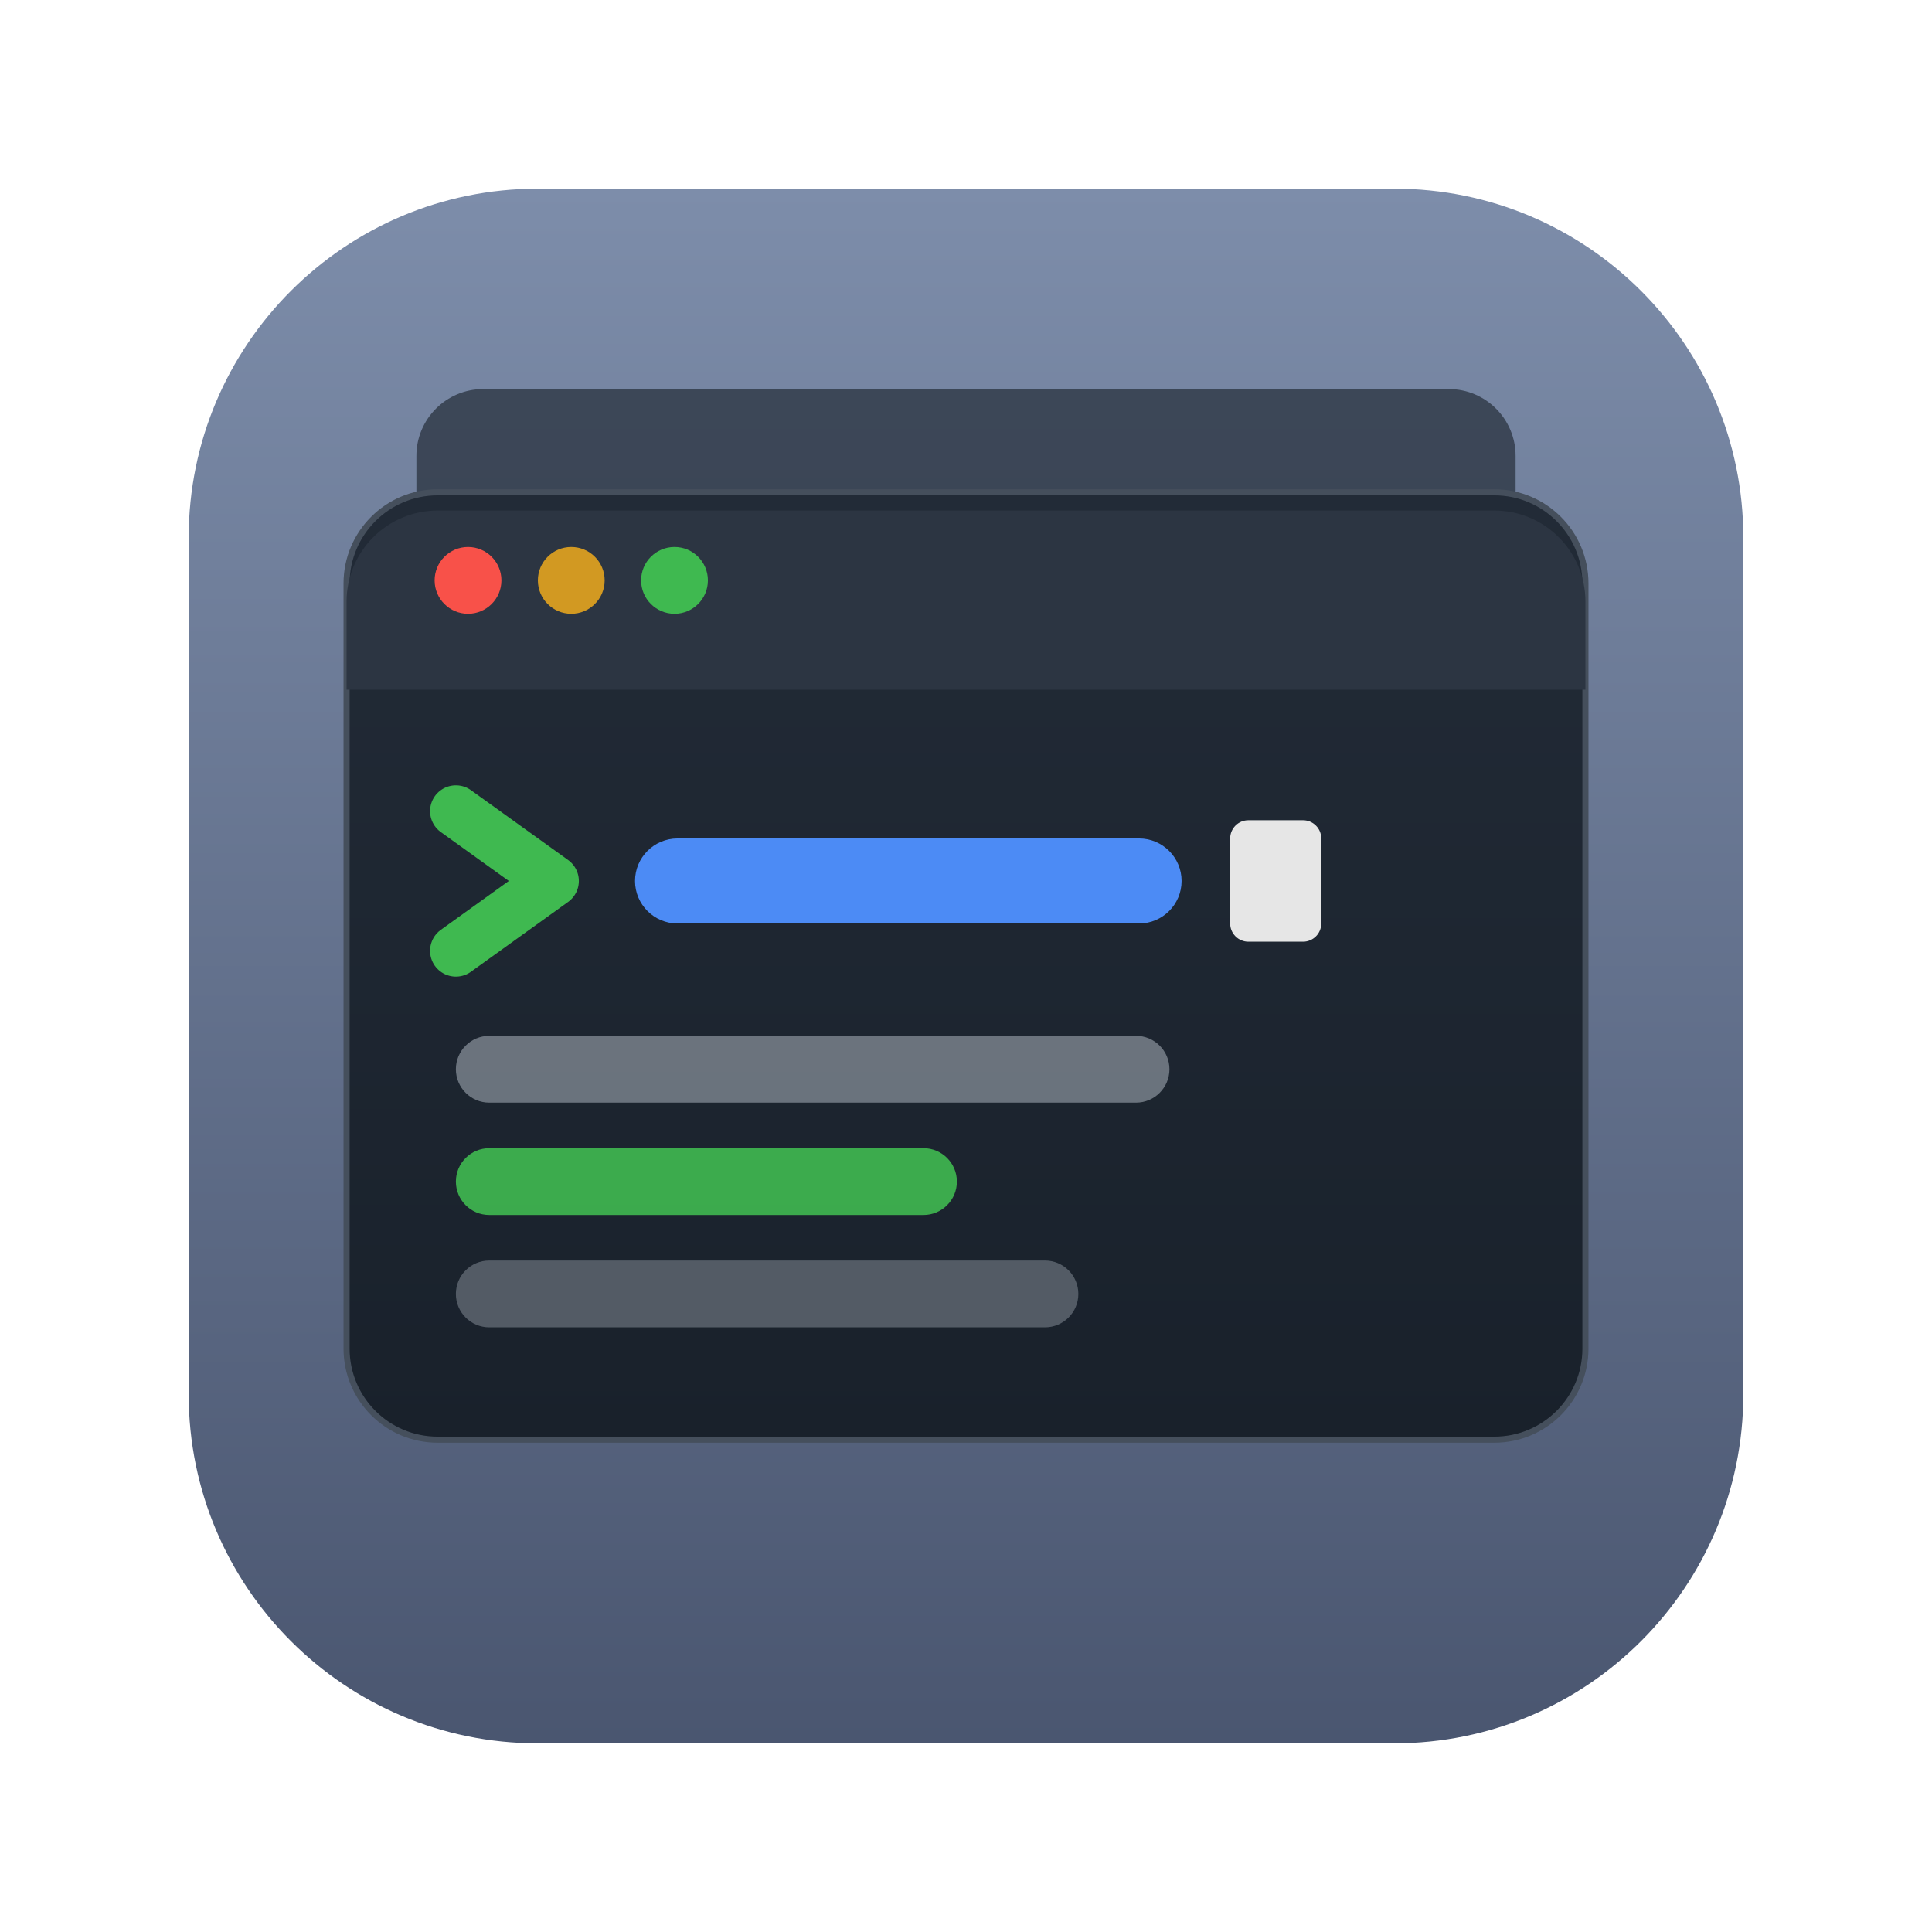
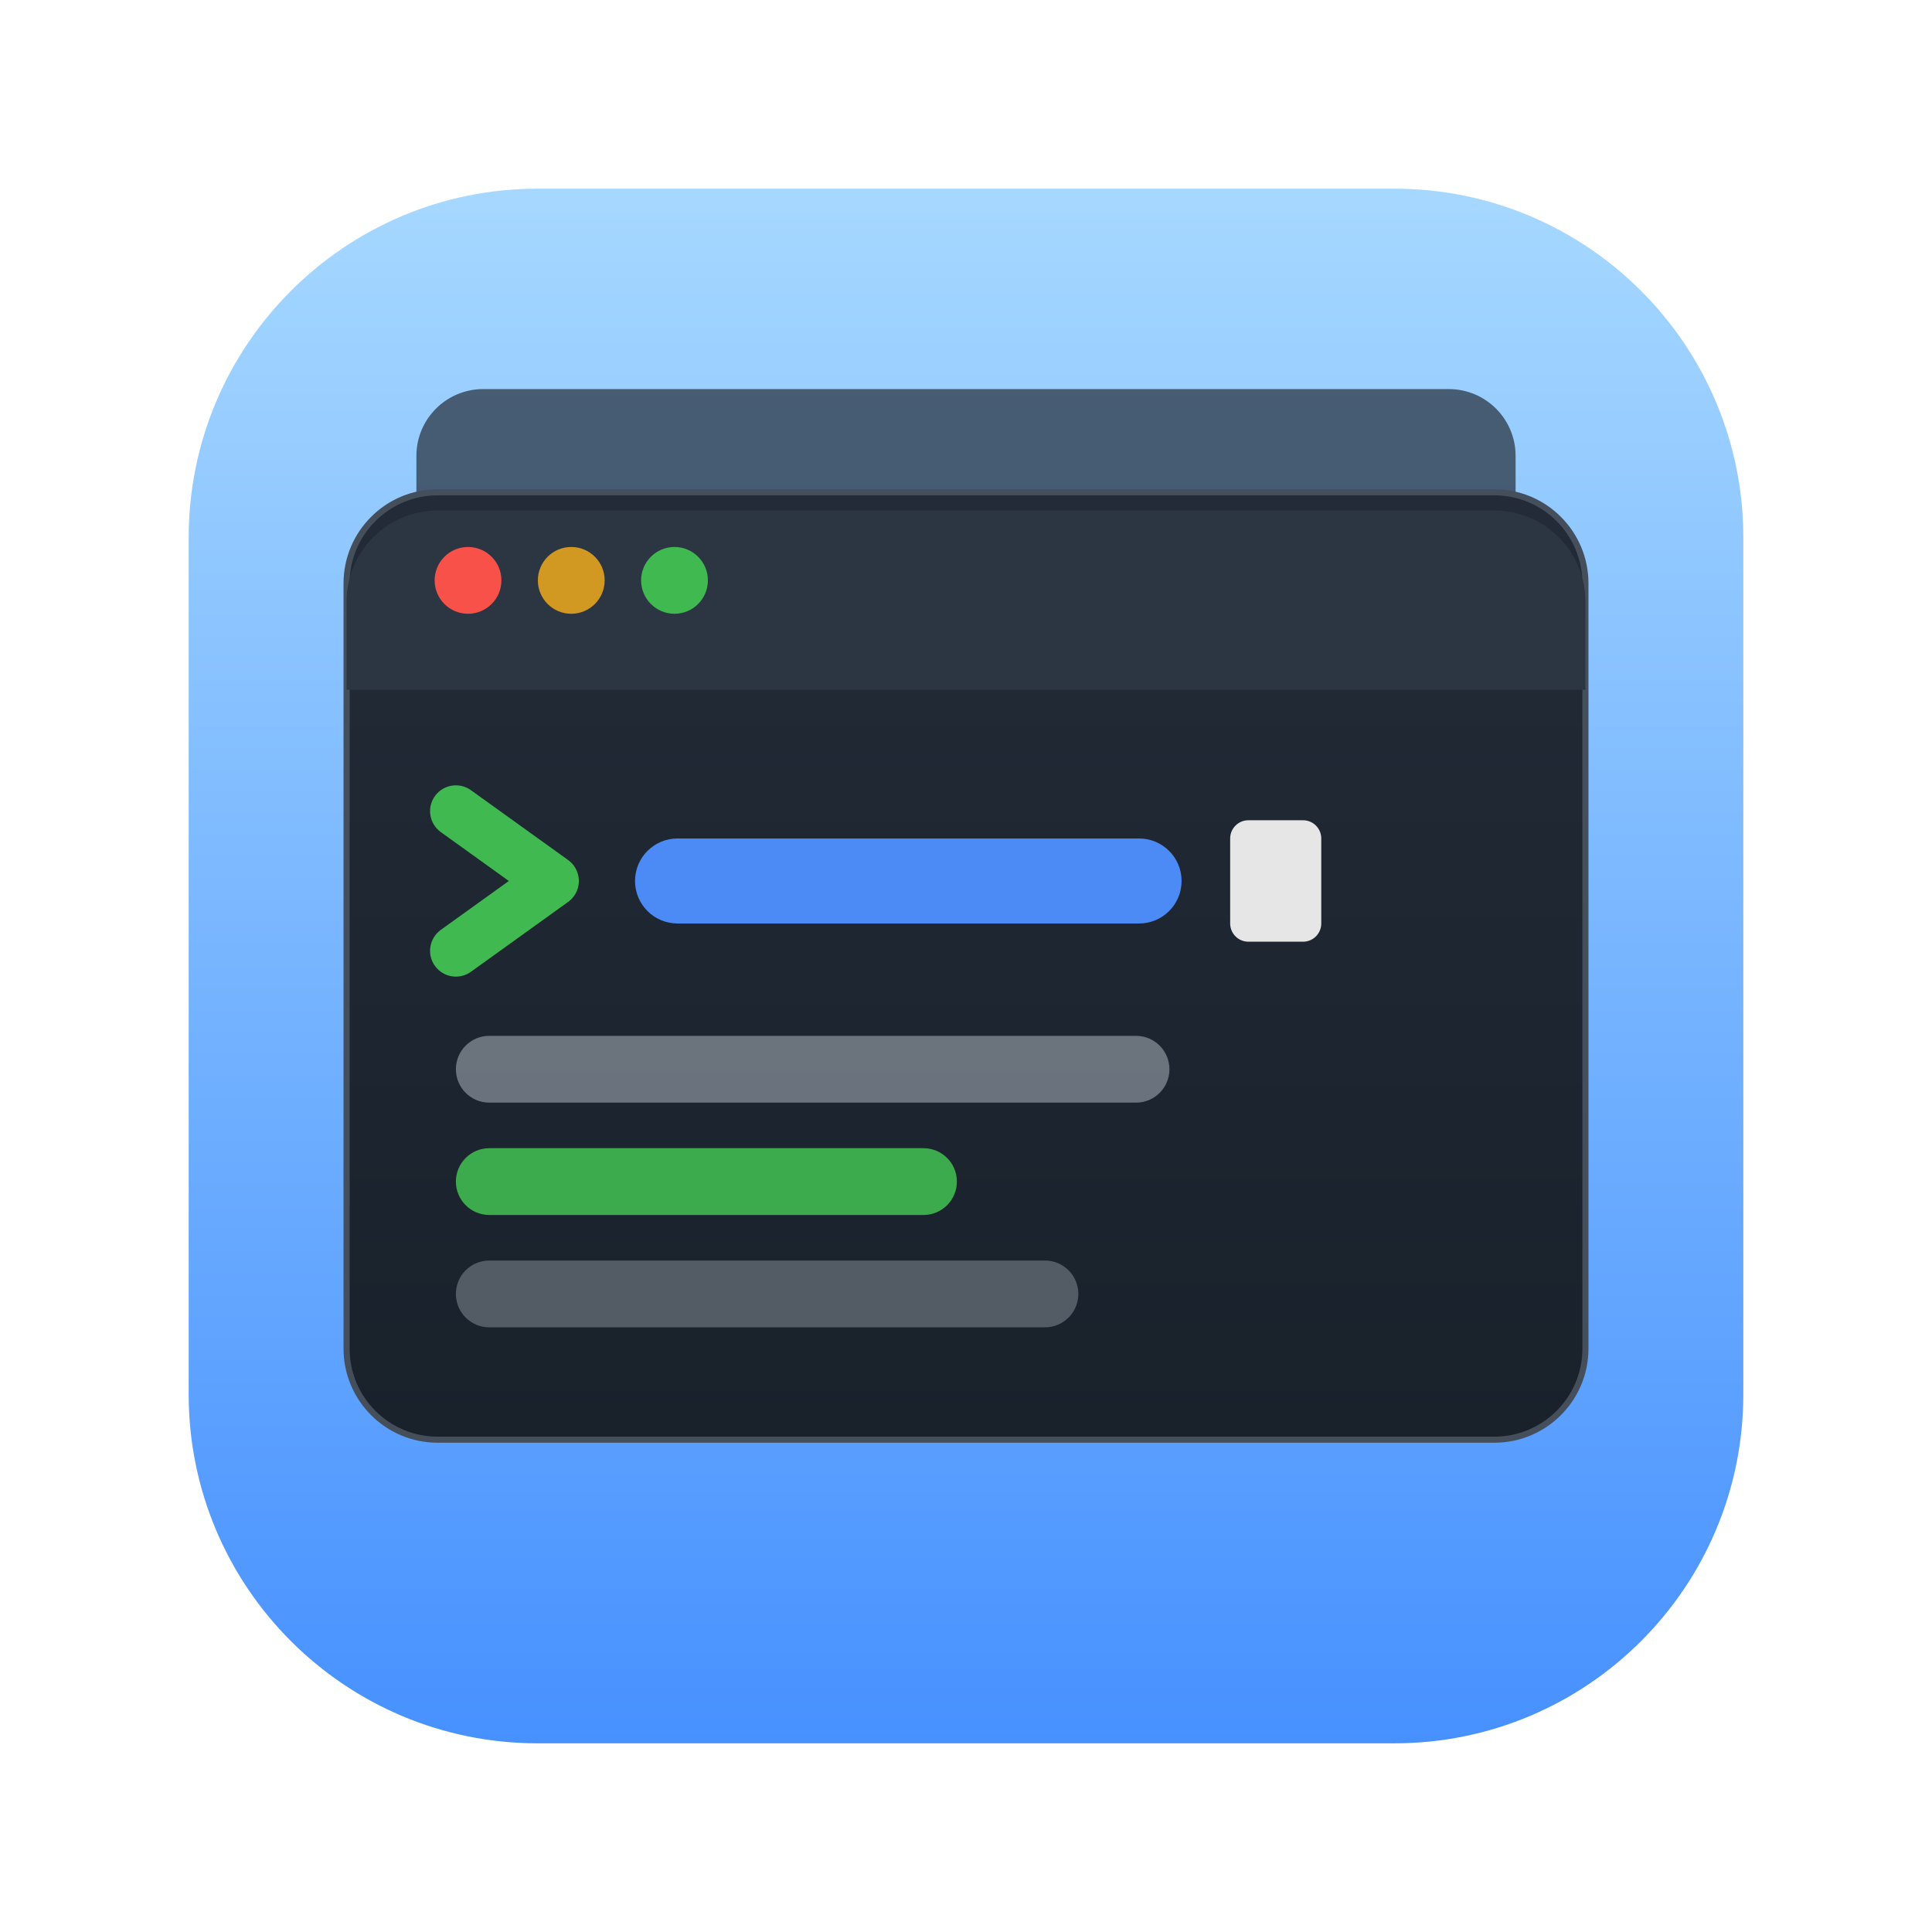
<svg xmlns="http://www.w3.org/2000/svg" width="1024" height="1024" viewBox="0 0 1024 1024" fill="none">
  <defs>
    <linearGradient id="bgs" x1="512" y1="100" x2="512" y2="924" gradientUnits="userSpaceOnUse">
-       <stop offset="0" stop-color="#7d8daa" />
-       <stop offset="1" stop-color="#4a5670" />
+       <stop offset="0" stop-color="#a6d8ff" />
+       <stop offset="1" stop-color="#4791ff" />
    </linearGradient>
    <linearGradient id="wins" x1="0" y1="0" x2="0" y2="1" gradientUnits="objectBoundingBox">
      <stop offset="0" stop-color="#222b37" />
      <stop offset="1" stop-color="#19212b" />
    </linearGradient>
    <clipPath id="bodys">
      <rect x="100" y="100" width="824" height="824" rx="185" />
    </clipPath>
  </defs>
  <rect x="100" y="100" width="824" height="824" rx="185" fill="url(#bgs)" />
  <g clip-path="url(#bodys)">
    <g transform="translate(100,100) scale(0.8046875)">
      <rect x="150" y="132" width="724" height="150" rx="44" fill="#232c38" opacity="0.7" />
      <rect x="104" y="200" width="816" height="624" rx="60" fill="url(#wins)" stroke="#454f5c" stroke-width="4" />
      <path d="M104 272 a60 60 0 0 1 60 -60 h696 a60 60 0 0 1 60 60 v58 h-816 z" fill="#2c3542" />
      <circle cx="184" cy="258" r="22" fill="#f85149" />
      <circle cx="252" cy="258" r="22" fill="#d29922" />
      <circle cx="320" cy="258" r="22" fill="#3fb950" />
      <path d="M176 410 l64 46 l-64 46" fill="none" stroke="#3fb950" stroke-width="34" stroke-linecap="round" stroke-linejoin="round" />
      <rect x="294" y="428" width="360" height="56" rx="28" fill="#4c8bf5" />
      <rect x="686" y="416" width="60" height="80" rx="12" fill="#e6e6e6" />
      <rect x="176" y="558" width="470" height="44" rx="22" fill="#8b949e" opacity="0.7" />
      <rect x="176" y="632" width="330" height="44" rx="22" fill="#3fb950" opacity="0.9" />
      <rect x="176" y="706" width="410" height="44" rx="22" fill="#8b949e" opacity="0.5" />
    </g>
  </g>
</svg>
